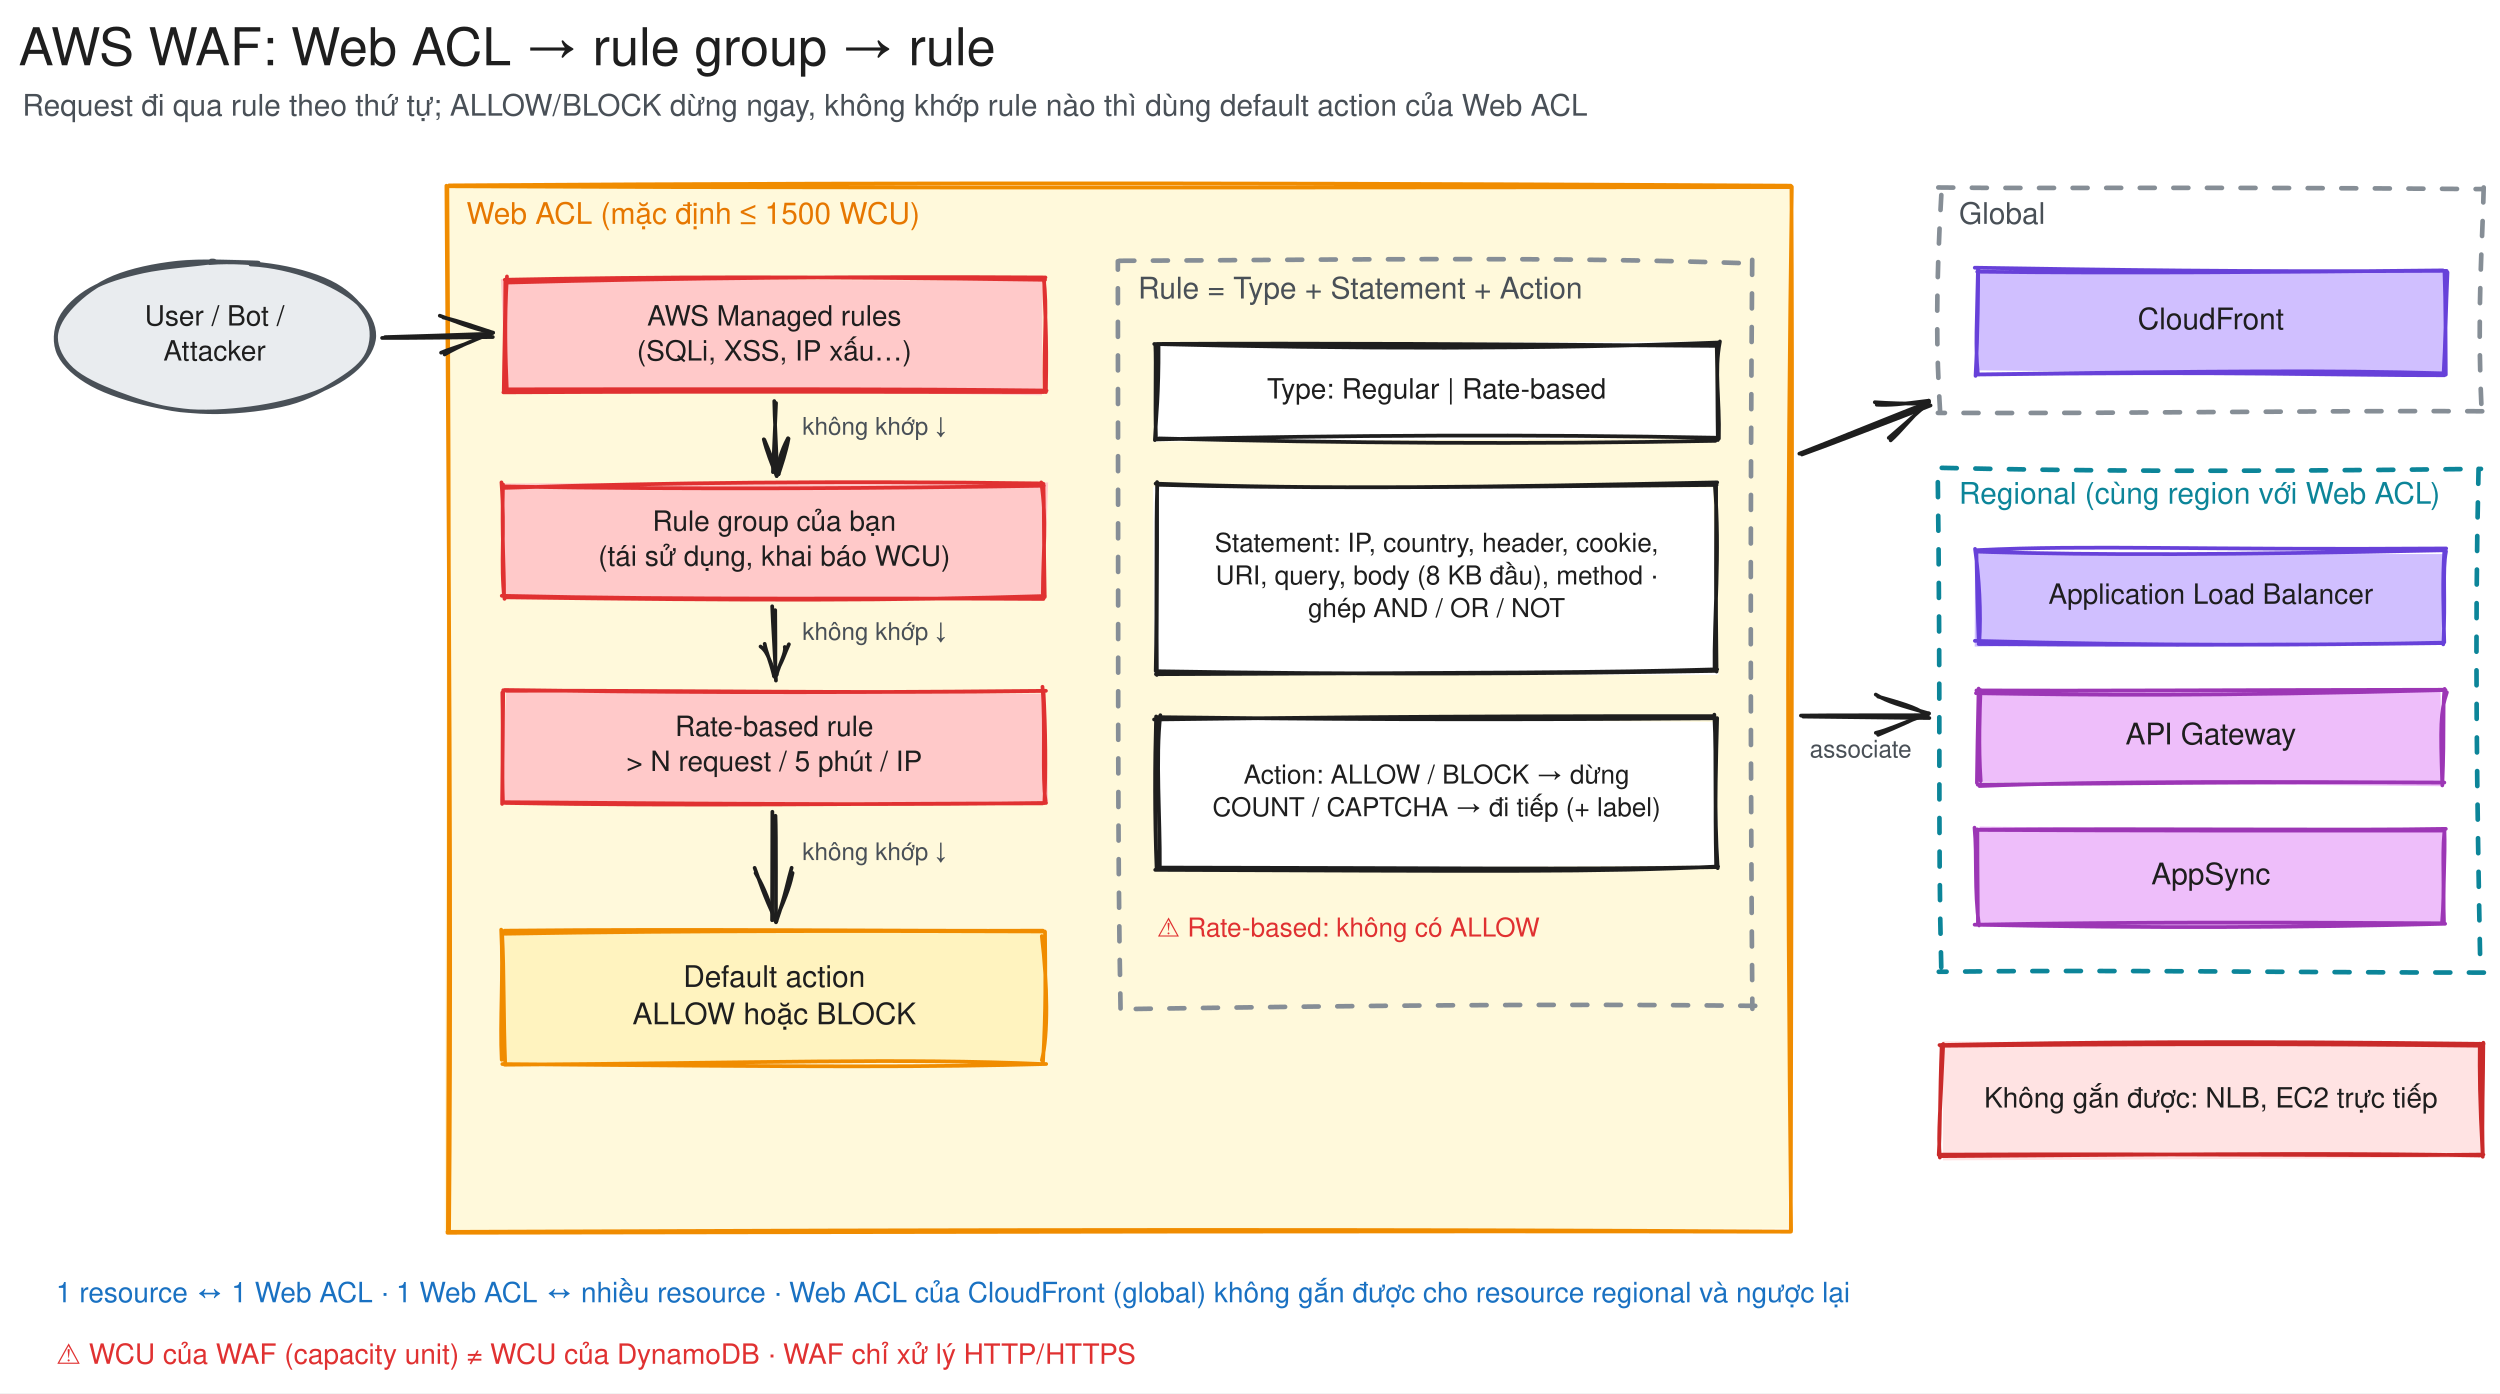
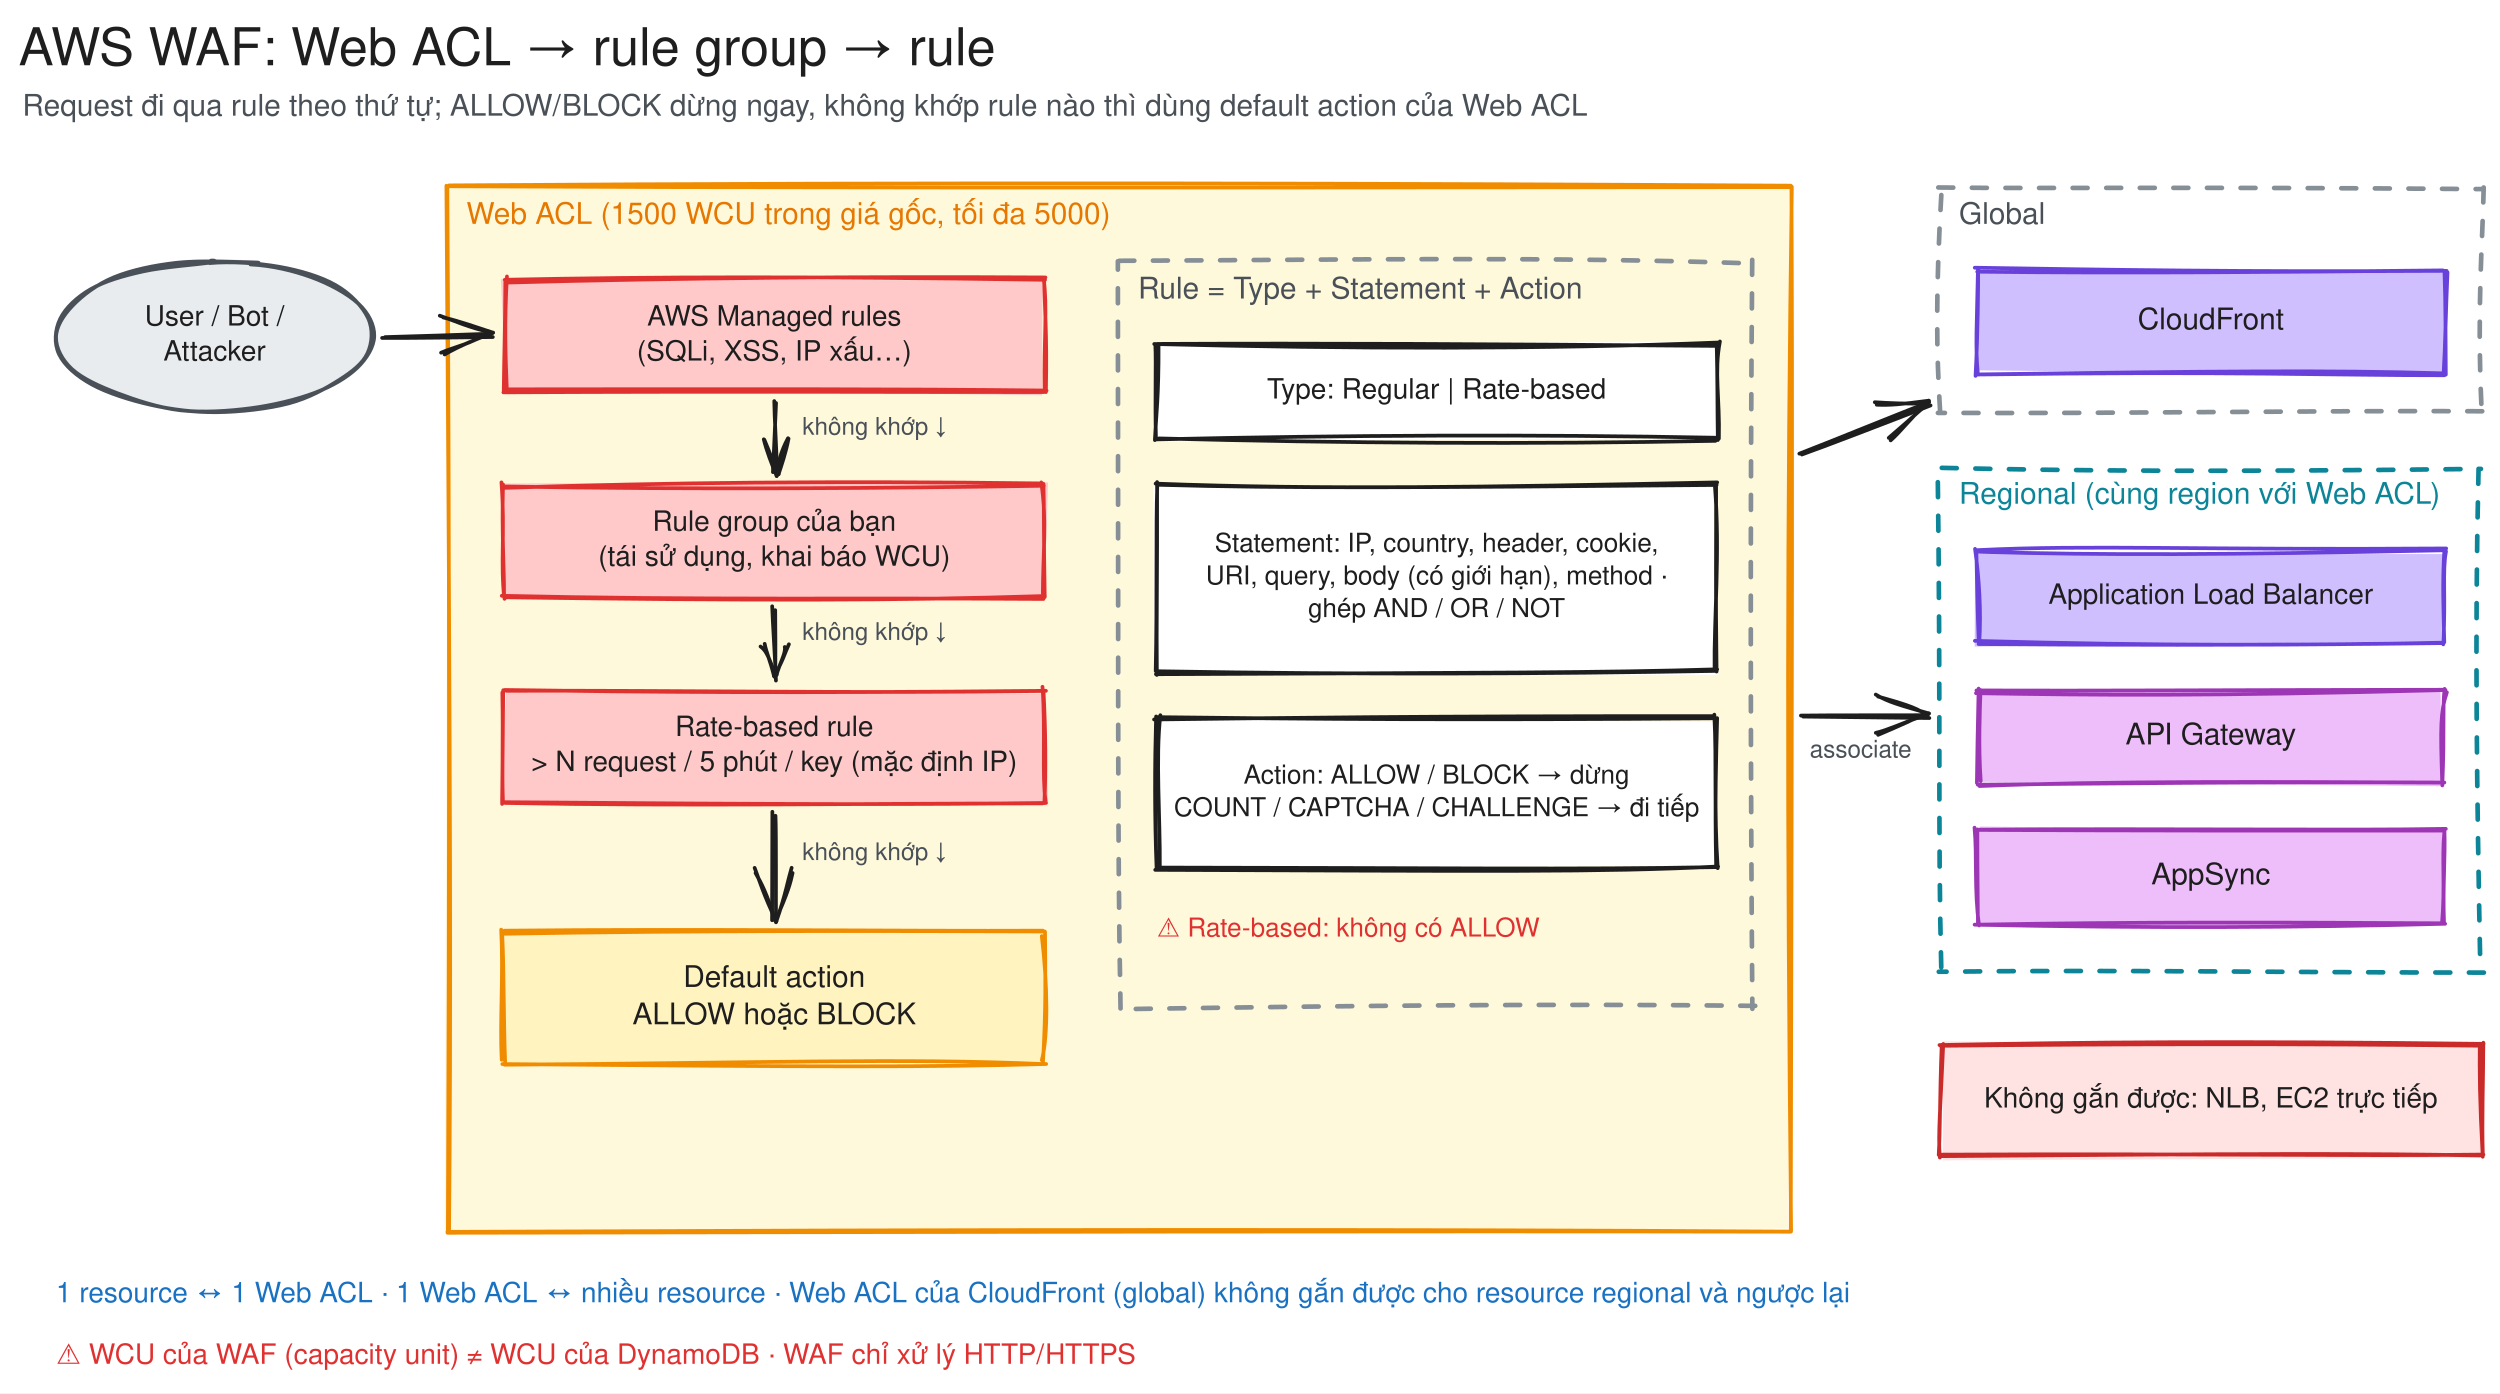
<svg xmlns="http://www.w3.org/2000/svg" version="1.1" viewBox="0 0 1340 746.75" width="1340" height="746.75">
  <defs>
    <style>
      @font-face {
        font-family: "Virgil";
        src: url("https://excalidraw.com/Virgil.woff2");
      }
      @font-face {
        font-family: "Cascadia";
        src: url("https://excalidraw.com/Cascadia.woff2");
      }
    </style>
  </defs>
  <rect x="0" y="0" width="1340" height="746.75" fill="#ffffff" />
  <g transform="translate(10 10) rotate(0 253.68 17.5)">
    <text x="0" y="25" font-family="Helvetica, Segoe UI Emoji" font-size="28px" fill="#1e1e1e" text-anchor="start" style="white-space: pre;" direction="ltr">AWS WAF: Web ACL → rule group → rule</text>
  </g>
  <g transform="translate(12 48) rotate(0 432.48 10)">
    <text x="0" y="14" font-family="Helvetica, Segoe UI Emoji" font-size="16px" fill="#495057" text-anchor="start" style="white-space: pre;" direction="ltr">Request đi qua rule theo thứ tự; ALLOW/BLOCK dừng ngay, không khớp rule nào thì dùng default action của Web ACL</text>
  </g>
  <g stroke-linecap="round" transform="translate(240 100) rotate(0 360 280)">
    <path d="M0.3 0.69 L719.93 1.6 L718.47 558.6 L-1.69 560.15" stroke="none" stroke-width="0" fill="#fff9db" />
    <path d="M0.71 -0.63 C265.1 -2.5, 529.99 -1.63, 719.82 -0.49 M-0.23 -0.16 C157.24 0.62, 314.06 0.67, 719.72 0.33 M720.43 0.13 C717.9 170.63, 717.68 342.27, 720.03 559.57 M720.22 -0.14 C720.8 118.35, 720.58 235.92, 719.85 559.78 M719.72 560.2 C500.3 559.75, 280.24 560.35, -0.15 560.77 M719.97 560.13 C503.43 558.81, 286.75 559.06, -0.17 560.27 M0.71 559.72 C1.64 447.39, 1.64 335.11, -0.73 -0.45 M0.06 559.79 C0.76 379.67, 1.04 199.93, -0.22 -0.09" stroke="#f08c00" stroke-width="2" fill="none" />
  </g>
-   <g transform="translate(250 106) rotate(0 121.04 10)">
-     <text x="0" y="14" font-family="Helvetica, Segoe UI Emoji" font-size="16px" fill="#e67700" text-anchor="start" style="white-space: pre;" direction="ltr">Web ACL (mặc định ≤ 1500 WCU)</text>
+   <g transform="translate(250 106) rotate(0 187.82 10)">
+     <text x="0" y="14" font-family="Helvetica, Segoe UI Emoji" font-size="16px" fill="#e67700" text-anchor="start" style="white-space: pre;" direction="ltr">Web ACL (1500 WCU trong giá gốc, tối đa 5000)</text>
  </g>
  <g stroke-linecap="round" transform="translate(600 140) rotate(0 170 200)">
    <path d="M-0.02 -0.22 C116.21 -0.64, 229.78 -2.67, 339.77 1.23 M339.19 -0.7 C337.98 141.48, 338.33 283.5, 339.27 400.72 M340.79 399.14 C234.73 397.92, 131.56 398.93, -0.98 400.93 M0.61 400.52 C-1.18 309.18, -0.45 218.56, -0.83 0.04" stroke="#868e96" stroke-width="2.5" fill="none" stroke-dasharray="8 10" />
  </g>
  <g transform="translate(610 146) rotate(0 126.08 10)">
    <text x="0" y="14" font-family="Helvetica, Segoe UI Emoji" font-size="16px" fill="#495057" text-anchor="start" style="white-space: pre;" direction="ltr">Rule = Type + Statement + Action</text>
  </g>
  <g stroke-linecap="round" transform="translate(1040 100) rotate(0 145 60)">
    <path d="M-1.06 0.49 C59.9 1.22, 119.54 0.04, 290.45 1.35 M291.26 0.49 C290.68 31.09, 287.59 62.97, 290.08 118.59 M290.46 120.43 C197.22 119.97, 105.68 121.7, -1.28 121.32 M-0.11 120.47 C-2.07 88.94, -2.58 57.07, 0.69 1.84" stroke="#868e96" stroke-width="2.5" fill="none" stroke-dasharray="8 10" />
  </g>
  <g transform="translate(1050 106) rotate(0 22.64 10)">
    <text x="0" y="14" font-family="Helvetica, Segoe UI Emoji" font-size="16px" fill="#495057" text-anchor="start" style="white-space: pre;" direction="ltr">Global</text>
  </g>
  <g stroke-linecap="round" transform="translate(1040 250) rotate(0 145 135)">
    <path d="M0.81 0.77 C73.42 2.41, 145.4 3, 289.78 1.33 M288.51 1.31 C286.33 90.32, 287.68 178.82, 289.46 269.43 M291.35 271.31 C188.65 271.29, 89.97 269.72, -0.8 270.87 M0.51 268.45 C-1.39 196.94, 0.35 126.74, -1.44 -1.46" stroke="#0c8599" stroke-width="2.5" fill="none" stroke-dasharray="8 10" />
  </g>
  <g transform="translate(1050 256) rotate(0 129.2 10)">
    <text x="0" y="14" font-family="Helvetica, Segoe UI Emoji" font-size="16px" fill="#0c8599" text-anchor="start" style="white-space: pre;" direction="ltr">Regional (cùng region với Web ACL)</text>
  </g>
  <g stroke-linecap="round" transform="translate(30 140) rotate(0 85 40)">
    <path d="M64.82 2.03 C75.78 0.05, 89.97 -0.9, 101.77 0.16 C113.56 1.22, 125.85 4.87, 135.6 8.39 C145.35 11.91, 154.41 16.23, 160.26 21.3 C166.12 26.38, 170.28 32.83, 170.73 38.83 C171.18 44.84, 168.06 52.18, 162.97 57.34 C157.89 62.51, 149.78 66.2, 140.25 69.83 C130.72 73.47, 117.86 77.44, 105.8 79.15 C93.74 80.86, 79.94 81.24, 67.9 80.08 C55.85 78.92, 43.37 75.98, 33.53 72.2 C23.68 68.42, 14.29 62.74, 8.83 57.41 C3.37 52.08, 0.89 46, 0.76 40.2 C0.63 34.4, 3.21 27.62, 8.07 22.61 C12.93 17.6, 18.29 14, 29.93 10.14 C41.57 6.27, 67.74 0.82, 77.91 -0.56 C88.08 -1.94, 90.66 1.23, 90.94 1.87 M105.04 0.17 C116.43 0.78, 129.42 5.93, 138.75 9.56 C148.09 13.18, 155.71 16.5, 161.05 21.91 C166.38 27.31, 171.01 36.2, 170.75 41.97 C170.49 47.74, 165.15 51.68, 159.48 56.5 C153.81 61.32, 146.34 67.25, 136.73 70.88 C127.12 74.5, 113.82 77.06, 101.84 78.26 C89.85 79.46, 76.4 79.15, 64.81 78.06 C53.22 76.97, 41.95 75.29, 32.29 71.7 C22.63 68.12, 12.24 61.99, 6.86 56.55 C1.48 51.12, -0.18 44.8, 0.02 39.07 C0.22 33.34, 2.72 27.18, 8.07 22.19 C13.42 17.19, 22.27 12.88, 32.12 9.1 C41.98 5.33, 54.97 1.11, 67.22 -0.45 C79.47 -2.02, 99.37 -0.82, 105.61 -0.31 C111.85 0.2, 105.13 1.78, 104.66 2.59" stroke="none" stroke-width="0" fill="#e9ecef" />
    <path d="M104.25 1.74 C115.91 2.33, 127.2 5.06, 136.84 8.56 C146.47 12.05, 156.43 17.48, 162.06 22.73 C167.69 27.99, 170.72 34.35, 170.6 40.1 C170.48 45.85, 166.66 52.13, 161.34 57.21 C156.02 62.29, 148.2 66.97, 138.68 70.57 C129.16 74.18, 116.2 77.29, 104.2 78.84 C92.21 80.4, 78.6 81.26, 66.71 79.91 C54.82 78.55, 42.54 74.4, 32.86 70.73 C23.18 67.07, 14.12 62.89, 8.64 57.9 C3.17 52.91, -0.03 46.51, 0.03 40.82 C0.09 35.13, 3.81 29.11, 9 23.74 C14.19 18.37, 21.82 12.41, 31.15 8.59 C40.49 4.77, 52.74 2.15, 65.03 0.82 C77.32 -0.51, 97.95 0.48, 104.88 0.61 C111.81 0.75, 107.04 0.84, 106.62 1.63 M82.28 1.03 C93.61 0.01, 108.1 0.98, 119.39 2.95 C130.67 4.93, 142.01 8.29, 149.99 12.88 C157.97 17.47, 164.44 24.41, 167.27 30.49 C170.09 36.58, 169.53 43.86, 166.94 49.4 C164.35 54.93, 158.76 59.24, 151.72 63.71 C144.68 68.18, 135.58 73.34, 124.69 76.22 C113.81 79.09, 98.67 80.8, 86.42 80.94 C74.16 81.08, 62.36 79.55, 51.15 77.07 C39.95 74.59, 27.43 70.58, 19.18 66.05 C10.93 61.53, 4.49 55.79, 1.67 49.93 C-1.15 44.06, -0.58 36.68, 2.27 30.85 C5.11 25.01, 11.33 19.15, 18.75 14.92 C26.16 10.69, 36.09 7.81, 46.76 5.45 C57.42 3.09, 76.72 1.67, 82.74 0.75 C88.75 -0.18, 82.5 -0.73, 82.85 -0.11" stroke="#495057" stroke-width="2" fill="none" />
  </g>
  <g transform="translate(71.275 161.25) rotate(0 43.725 18.75)">
    <text x="43.725" y="13.25" font-family="Helvetica, Segoe UI Emoji" font-size="15px" fill="#1e1e1e" text-anchor="middle" style="white-space: pre;" direction="ltr">User / Bot /</text>
    <text x="43.725" y="32" font-family="Helvetica, Segoe UI Emoji" font-size="15px" fill="#1e1e1e" text-anchor="middle" style="white-space: pre;" direction="ltr">Attacker</text>
  </g>
  <g stroke-linecap="round" transform="translate(270 150) rotate(0 145 30)">
    <path d="M-1.52 -0.38 L288.86 0.41 L288.48 61.85 L1.04 58.4" stroke="none" stroke-width="0" fill="#ffc9c9" />
    <path d="M1.14 1.47 C95.73 -1.1, 190.72 -1.87, 290.36 -1.29 M0.56 -0.05 C81.82 -1.69, 162.56 -1.9, 290.14 -0.03 M289.36 -0.87 C291.52 14.74, 289.48 31.2, 289.89 59.43 M289.66 -0.57 C289.82 14.31, 291.3 27.21, 290.6 60.17 M290.95 59.33 C210.04 58.43, 130.67 58.54, 1.31 58.68 M289.59 60.15 C209.73 60.18, 128.8 59.67, -0.19 60.3 M1.67 59.19 C0.96 41.27, 0.26 22.99, 1.73 -1.82 M0.02 59.28 C0.19 42.5, 0.76 25.03, 0.87 0.38" stroke="#e03131" stroke-width="2" fill="none" />
  </g>
  <g transform="translate(345.7 161.25) rotate(0 69.3 18.75)">
    <text x="69.3" y="13.25" font-family="Helvetica, Segoe UI Emoji" font-size="15px" fill="#1e1e1e" text-anchor="middle" style="white-space: pre;" direction="ltr">AWS Managed rules</text>
    <text x="69.3" y="32" font-family="Helvetica, Segoe UI Emoji" font-size="15px" fill="#1e1e1e" text-anchor="middle" style="white-space: pre;" direction="ltr">(SQLi, XSS, IP xấu…)</text>
  </g>
  <g stroke-linecap="round" transform="translate(270 260) rotate(0 145 30)">
    <path d="M-0.84 -0.89 L291.79 -1.41 L289.71 60.32 L-1.25 59.97" stroke="none" stroke-width="0" fill="#ffc9c9" />
    <path d="M0.82 1.49 C87.16 -1.36, 173.27 -2.33, 288.75 -0.89 M-0.26 0.74 C104.09 2.56, 207.88 1.67, 289.49 0.36 M288.09 -1.43 C291.2 18.73, 289.06 35.55, 288.96 58.09 M289.3 -0.65 C289.68 12.53, 289.32 25.24, 289.98 60.04 M289.28 61.04 C195.69 60.37, 101.42 61.73, -1.06 59.34 M290.06 59.46 C211.08 61.99, 133 61.95, 0.4 60.15 M0.42 60.98 C-1.95 42.44, 0.82 25.42, -1.22 -1.45 M0.16 59.04 C0.24 43.81, -1.13 27.64, -0.39 -0.35" stroke="#e03131" stroke-width="2" fill="none" />
  </g>
  <g transform="translate(321.625 271.25) rotate(0 93.375 18.75)">
    <text x="93.375" y="13.25" font-family="Helvetica, Segoe UI Emoji" font-size="15px" fill="#1e1e1e" text-anchor="middle" style="white-space: pre;" direction="ltr">Rule group của bạn</text>
    <text x="93.375" y="32" font-family="Helvetica, Segoe UI Emoji" font-size="15px" fill="#1e1e1e" text-anchor="middle" style="white-space: pre;" direction="ltr">(tái sử dụng, khai báo WCU)</text>
  </g>
  <g stroke-linecap="round" transform="translate(270 370) rotate(0 145 30)">
    <path d="M1.29 1.03 L290.25 1.79 L291.82 60.1 L-1.82 59.66" stroke="none" stroke-width="0" fill="#ffc9c9" />
    <path d="M1.39 0.26 C94.81 -0.05, 189.2 1.75, 289.16 0.35 M0.5 -0.17 C76.16 0.95, 152.35 1.6, 290.62 0.28 M288.77 -1.89 C290.48 21.04, 288.43 46.1, 290.44 59.43 M289.28 -0.04 C290.47 21.63, 290.64 43.39, 289.78 60.47 M288.82 60.62 C192.26 60.65, 96.34 62.22, 0.63 60.38 M290.67 60.37 C223.33 61.28, 155.98 61.19, -0.2 59.97 M-0.43 59.54 C-1.05 43.24, -0.24 26.6, -0.75 1.2 M-0.86 60.9 C-0.6 39.56, -0.48 17.98, -0.27 -0.05" stroke="#e03131" stroke-width="2" fill="none" />
  </g>
-   <g transform="translate(328 381.25) rotate(0 87 18.75)">
-     <text x="87" y="13.25" font-family="Helvetica, Segoe UI Emoji" font-size="15px" fill="#1e1e1e" text-anchor="middle" style="white-space: pre;" direction="ltr">Rate-based rule</text>
-     <text x="87" y="32" font-family="Helvetica, Segoe UI Emoji" font-size="15px" fill="#1e1e1e" text-anchor="middle" style="white-space: pre;" direction="ltr">&gt; N request / 5 phút / IP</text>
+   <g transform="translate(275.8 381.25) rotate(0 139.2 18.75)">
+     <text x="139.2" y="13.25" font-family="Helvetica, Segoe UI Emoji" font-size="15px" fill="#1e1e1e" text-anchor="middle" style="white-space: pre;" direction="ltr">Rate-based rule</text>
+     <text x="139.2" y="32" font-family="Helvetica, Segoe UI Emoji" font-size="15px" fill="#1e1e1e" text-anchor="middle" style="white-space: pre;" direction="ltr">&gt; N request / 5 phút / key (mặc định IP)</text>
  </g>
  <g stroke-linecap="round" transform="translate(270 500) rotate(0 145 35)">
    <path d="M0.92 -1.95 L289.22 -0.27 L289.42 69.1 L-0.68 70.49" stroke="none" stroke-width="0" fill="#fff3bf" />
    <path d="M0.38 -1.16 C106.91 -2.23, 214.94 -0.79, 288.97 -1.17 M-0.49 0.5 C105.44 -1.41, 210.6 -0.98, 289.99 -0.73 M288.4 1.75 C291.53 27.47, 291.84 55, 288.43 68.27 M290.13 -0.56 C290.32 21.23, 290.69 41.02, 289.03 69.45 M289.64 70.36 C213.1 66.98, 138.66 69.81, 0.53 70.69 M290.75 70.3 C230.02 72.04, 170.7 71.91, -0.74 70.35 M-1.08 68.04 C-2.16 47.8, -0.08 21.97, -1.37 -1.71 M0.79 70.33 C-0.2 45.1, 0.19 21.59, -0.81 0.18" stroke="#f08c00" stroke-width="2" fill="none" />
  </g>
  <g transform="translate(340.68 515) rotate(0 74.32 20)">
    <text x="74.32" y="14" font-family="Helvetica, Segoe UI Emoji" font-size="16px" fill="#1e1e1e" text-anchor="middle" style="white-space: pre;" direction="ltr">Default action</text>
    <text x="74.32" y="34" font-family="Helvetica, Segoe UI Emoji" font-size="16px" fill="#1e1e1e" text-anchor="middle" style="white-space: pre;" direction="ltr">ALLOW hoặc BLOCK</text>
  </g>
  <g stroke-linecap="round" transform="translate(620 185) rotate(0 150 25)">
    <path d="M0.22 -0.55 L298.9 -2 L300.61 49.67 L-0.9 51.76" stroke="none" stroke-width="0" fill="#ffffff" />
    <path d="M-1.33 -0.61 C103.48 2.06, 208.81 2.28, 301.24 -1.42 M0.21 -0.66 C88.78 -1.09, 177.2 -0.61, 300.33 0.4 M301.88 -1.98 C298.7 14.12, 301.86 28.8, 301.31 50.08 M300.16 -0.26 C300.61 16.31, 300.5 35.33, 300.76 50.86 M299.47 51.29 C199.33 53.23, 99.42 52.56, 1.23 49.99 M300.27 49.63 C200.98 47.74, 101.29 48.2, -0.59 50.53 M-0.98 50.9 C-0.4 38.5, 1.13 26.83, 0.97 -0.03 M-0.43 49.45 C-1 30.06, -0.23 10.16, -0.74 -0.43" stroke="#1e1e1e" stroke-width="2" fill="none" />
  </g>
  <g transform="translate(674.975 200.625) rotate(0 95.025 9.375)">
    <text x="95.025" y="13" font-family="Helvetica, Segoe UI Emoji" font-size="15px" fill="#1e1e1e" text-anchor="middle" style="white-space: pre;" direction="ltr">Type: Regular | Rate-based</text>
  </g>
  <g stroke-linecap="round" transform="translate(620 260) rotate(0 150 50)">
    <path d="M-1.99 0.79 L298.06 1.36 L300.95 101.8 L-1.38 101.2" stroke="none" stroke-width="0" fill="#ffffff" />
    <path d="M-0.59 -0.78 C89.01 2.57, 176 1.13, 300.42 -1.44 M0.73 -0.16 C69.59 1.83, 139.89 1.4, 300.1 -0.07 M299.16 -0.12 C302.07 36.47, 298.62 71.63, 299.02 99.52 M299.83 0.92 C299.97 28.76, 299.46 56.52, 300.08 99.96 M300.4 98.75 C239.8 100.61, 179.72 100.57, -0.43 101.37 M300.12 99.6 C206.94 101.19, 113.83 101.72, -0.14 99.78 M0.07 101.77 C-0.25 74.94, 0.35 49.85, 0.2 -1.6 M-0.54 99.68 C0.27 61.75, -0.51 21.64, 0.28 0.66" stroke="#1e1e1e" stroke-width="2" fill="none" />
  </g>
-   <g transform="translate(639.8 283.75) rotate(0 130.2 26.25)">
-     <text x="130.2" y="12" font-family="Helvetica, Segoe UI Emoji" font-size="14px" fill="#1e1e1e" text-anchor="middle" style="white-space: pre;" direction="ltr">Statement: IP, country, header, cookie,</text>
-     <text x="130.2" y="29.5" font-family="Helvetica, Segoe UI Emoji" font-size="14px" fill="#1e1e1e" text-anchor="middle" style="white-space: pre;" direction="ltr">URI, query, body (8 KB đầu), method ·</text>
-     <text x="130.2" y="47" font-family="Helvetica, Segoe UI Emoji" font-size="14px" fill="#1e1e1e" text-anchor="middle" style="white-space: pre;" direction="ltr">ghép AND / OR / NOT</text>
+   <g transform="translate(636.46 283.75) rotate(0 133.54 26.25)">
+     <text x="133.54" y="12" font-family="Helvetica, Segoe UI Emoji" font-size="14px" fill="#1e1e1e" text-anchor="middle" style="white-space: pre;" direction="ltr">Statement: IP, country, header, cookie,</text>
+     <text x="133.54" y="29.5" font-family="Helvetica, Segoe UI Emoji" font-size="14px" fill="#1e1e1e" text-anchor="middle" style="white-space: pre;" direction="ltr">URI, query, body (có giới hạn), method ·</text>
+     <text x="133.54" y="47" font-family="Helvetica, Segoe UI Emoji" font-size="14px" fill="#1e1e1e" text-anchor="middle" style="white-space: pre;" direction="ltr">ghép AND / OR / NOT</text>
  </g>
  <g stroke-linecap="round" transform="translate(620 385) rotate(0 150 40)">
    <path d="M0.61 -0.38 L298.59 1.97 L301.55 78.98 L1.8 80.41" stroke="none" stroke-width="0" fill="#ffffff" />
    <path d="M-1.42 0.64 C68.62 -0.21, 139.61 -1.24, 298.75 -1.16 M-0.18 -0.61 C81.84 0.38, 163.35 1.09, 299.39 -0.01 M298.88 -1.95 C300.22 24.64, 298.61 48.48, 300.69 80.34 M300.39 -0.08 C299.83 21.4, 299.12 42.81, 299.86 79.83 M300.91 79.44 C238.18 82.63, 176.43 81.88, -0.8 81.24 M300.73 79.76 C225.39 81.2, 150.69 80.19, 0.57 80.02 M1.66 80.23 C1.88 52.47, -0.7 21.24, 1.95 -1.65 M-0.05 80.98 C-1.14 52.48, -1.06 24.94, -0.33 -0.97" stroke="#1e1e1e" stroke-width="2" fill="none" />
  </g>
-   <g transform="translate(652.82 407.5) rotate(0 117.18 17.5)">
-     <text x="117.18" y="12.5" font-family="Helvetica, Segoe UI Emoji" font-size="14px" fill="#1e1e1e" text-anchor="middle" style="white-space: pre;" direction="ltr">Action: ALLOW / BLOCK → dừng</text>
-     <text x="117.18" y="30" font-family="Helvetica, Segoe UI Emoji" font-size="14px" fill="#1e1e1e" text-anchor="middle" style="white-space: pre;" direction="ltr">COUNT / CAPTCHA → đi tiếp (+ label)</text>
+   <g transform="translate(646.12 407.5) rotate(0 123.88 17.5)">
+     <text x="123.88" y="12.5" font-family="Helvetica, Segoe UI Emoji" font-size="14px" fill="#1e1e1e" text-anchor="middle" style="white-space: pre;" direction="ltr">Action: ALLOW / BLOCK → dừng</text>
+     <text x="123.88" y="30" font-family="Helvetica, Segoe UI Emoji" font-size="14px" fill="#1e1e1e" text-anchor="middle" style="white-space: pre;" direction="ltr">COUNT / CAPTCHA / CHALLENGE → đi tiếp</text>
  </g>
  <g stroke-linecap="round" transform="translate(1060 145) rotate(0 125 27.5)">
    <path d="M-0.06 1.49 L250.02 0.98 L251.65 56.07 L-0.33 53.5" stroke="none" stroke-width="0" fill="#d0bfff" />
    <path d="M-1.53 -1.51 C68.78 -0.4, 139.46 0.81, 251.4 0.19 M-0.2 0.65 C80.5 1.55, 160.9 0.85, 249.39 -0.07 M251.86 0.96 C251 19.59, 250.66 41.2, 249.78 55.08 M250.24 0.56 C250.91 18.18, 250.78 37.63, 250.95 55.81 M250.22 56.14 C192.21 56.21, 135.43 53.88, -0.45 55.75 M249.37 55.1 C189.35 53.33, 127.27 53.92, 0.53 55.68 M-1.11 56.47 C0.22 32.03, 0.26 9.26, 0.32 -0.92 M0.09 54.85 C-1.28 41.08, -0.37 28.62, 0.18 -0.53" stroke="#6741d9" stroke-width="2" fill="none" />
  </g>
  <g transform="translate(1142.68 162.5) rotate(0 42.32 10)">
    <text x="42.32" y="14" font-family="Helvetica, Segoe UI Emoji" font-size="16px" fill="#1e1e1e" text-anchor="middle" style="white-space: pre;" direction="ltr">CloudFront</text>
  </g>
  <g stroke-linecap="round" transform="translate(1060 295) rotate(0 125 25)">
    <path d="M-1.38 1.96 L250.36 1.99 L248.62 48.6 L-1.56 51.57" stroke="none" stroke-width="0" fill="#d0bfff" />
    <path d="M-0.16 -0.12 C59.21 -3.07, 118.55 -0.08, 251.15 -1.03 M0.5 0.76 C67.35 2.67, 133.63 2.43, 250.31 -0.06 M251.07 0.51 C249.02 11.16, 250.99 25.29, 249.58 50.38 M250.2 -0.33 C249.04 16.79, 249.72 31.73, 250.13 49.28 M248.52 49.49 C173.99 50.86, 98.73 51.31, -1.47 48.49 M249.22 49.7 C150.94 51.01, 51.55 50.71, 0.53 50.2 M0.85 50.16 C2 32.62, 0.75 14.32, -1.38 -0.8 M0.62 49.28 C-0.04 34.45, -0.31 17.22, -0.67 0.07" stroke="#6741d9" stroke-width="2" fill="none" />
  </g>
  <g transform="translate(1093.8 310.625) rotate(0 91.2 9.375)">
    <text x="91.2" y="13" font-family="Helvetica, Segoe UI Emoji" font-size="15px" fill="#1e1e1e" text-anchor="middle" style="white-space: pre;" direction="ltr">Application Load Balancer</text>
  </g>
  <g stroke-linecap="round" transform="translate(1060 370) rotate(0 125 25)">
    <path d="M-0.02 -0.77 L248.14 -0.15 L248.7 51.42 L-0.06 49.04" stroke="none" stroke-width="0" fill="#eebefa" />
    <path d="M-0.88 1.55 C62.45 2.59, 121.5 3.3, 250.78 -0.14 M-0.63 0.09 C62.42 0.34, 124.99 -0.14, 249.39 -0.29 M251.53 1.1 C248 11.41, 248.06 20.37, 249 48.5 M250.29 -0.76 C249.09 9.91, 250.36 19.63, 249.08 50.98 M248.68 49.48 C158.97 49.01, 66.62 48.53, 1.01 51.33 M250.17 49.44 C154.1 48.91, 56.78 50.09, 0.06 50.59 M1.66 48.64 C0.35 29.35, 1.19 11.33, 1.57 -0.15 M-0.38 49.64 C-0.17 35.12, 0.03 20.5, 0.54 -0.91" stroke="#9c36b5" stroke-width="2" fill="none" />
  </g>
  <g transform="translate(1137 385) rotate(0 48 10)">
    <text x="48" y="14" font-family="Helvetica, Segoe UI Emoji" font-size="16px" fill="#1e1e1e" text-anchor="middle" style="white-space: pre;" direction="ltr">API Gateway</text>
  </g>
  <g stroke-linecap="round" transform="translate(1060 445) rotate(0 125 25)">
    <path d="M1.07 -1.99 L249.76 1.01 L250.55 50.45 L1.15 51.55" stroke="none" stroke-width="0" fill="#eebefa" />
    <path d="M0.93 -0.28 C99.34 -1.08, 197.44 0.28, 250.96 -0.74 M-0.02 -0.16 C78.21 0.24, 155.42 0.24, 250.26 0.2 M250.13 1.49 C248.81 14.63, 250.65 30.71, 248.9 50.08 M250.21 -0.69 C250.74 15.21, 249.25 29.01, 249.98 49.58 M250.59 50.14 C171.2 52.23, 92.54 52.61, -1.6 50.63 M250.2 49.89 C166.15 49.4, 81.85 49.09, -0.17 50.63 M0.78 51.04 C-1.9 31.91, -0.2 14.07, -1.66 -1.37 M0.17 50.29 C0.2 37.75, -0.07 25.36, -0.06 -0.45" stroke="#9c36b5" stroke-width="2" fill="none" />
  </g>
  <g transform="translate(1153.56 460) rotate(0 31.44 10)">
    <text x="31.44" y="14" font-family="Helvetica, Segoe UI Emoji" font-size="16px" fill="#1e1e1e" text-anchor="middle" style="white-space: pre;" direction="ltr">AppSync</text>
  </g>
  <g stroke-linecap="round" transform="translate(1040 560) rotate(0 145 30)">
    <path d="M1.38 -1.87 L290.29 0.84 L290.7 60.5 L1.41 61.98" stroke="none" stroke-width="0" fill="#ffe3e3" />
    <path d="M-0.44 0.15 C78.39 -1.43, 155.3 -2.12, 291.21 -0.49 M0.15 0.55 C98.45 -0.52, 196.79 -0.6, 289.47 0.5 M291.07 -1.11 C291.01 19.77, 290.19 40.21, 290.8 58.92 M289.15 -0.59 C289.03 14.8, 289.05 29.27, 290.75 60.02 M291.1 58.85 C220.89 59.79, 149.94 58.21, -0.69 58.89 M289.27 59.33 C227.57 58.14, 164.62 58.34, 0.12 59.7 M-0.24 60.43 C-1.32 48, 0.15 33.13, 1.58 -0.43 M-0.85 59.04 C0.03 44.42, -0.36 28.72, 0.75 0.03" stroke="#c92a2a" stroke-width="2" fill="none" />
  </g>
  <g transform="translate(1060.5 580.625) rotate(0 124.5 9.375)">
    <text x="124.5" y="13" font-family="Helvetica, Segoe UI Emoji" font-size="15px" fill="#1e1e1e" text-anchor="middle" style="white-space: pre;" direction="ltr">Không gắn được: NLB, EC2 trực tiếp</text>
  </g>
  <g stroke-linecap="round">
    <g transform="translate(206 180) rotate(0 29 0)">
      <path d="M-1.2 1.14 C8.4 1.28, 48.4 0.76, 58.15 0.65 M0.38 0.7 C9.78 0.5, 47.38 -0.75, 57.28 -1.14" stroke="#1e1e1e" stroke-width="2" fill="none" />
    </g>
    <g transform="translate(206 180) rotate(0 29 0)">
      <path d="M32.31 10 C40.8 5.06, 49.81 1.61, 58.26 -1.68 M30.42 9.04 C37.5 5.99, 46.11 4.5, 56.41 -2.07" stroke="#1e1e1e" stroke-width="2" fill="none" />
    </g>
    <g transform="translate(206 180) rotate(0 29 0)">
      <path d="M31.6 -9.83 C40.32 -7.89, 49.57 -4.48, 58.26 -1.68 M29.72 -10.79 C37.12 -8.28, 45.93 -4.21, 56.41 -2.07" stroke="#1e1e1e" stroke-width="2" fill="none" />
    </g>
  </g>
  <g stroke-linecap="round">
    <g transform="translate(415 216) rotate(0 0 19)">
      <path d="M0.96 0.01 C0.66 6.03, -0.36 30.89, -0.7 37.07 M0.01 -1.03 C0 5.04, 1.44 31.62, 1.64 38.12" stroke="#1e1e1e" stroke-width="2" fill="none" />
    </g>
    <g transform="translate(415 216) rotate(0 0 19)">
      <path d="M-5.61 19.46 C-4.11 25.69, -1.2 33.13, 1.3 39.13 M-5.33 19.67 C-2.16 26.87, -0.07 33.87, 2.3 38.18" stroke="#1e1e1e" stroke-width="2" fill="none" />
    </g>
    <g transform="translate(415 216) rotate(0 0 19)">
      <path d="M7.37 18.89 C3.78 25.45, 1.58 33.11, 1.3 39.13 M7.65 19.1 C6.23 26.62, 3.73 33.82, 2.3 38.18" stroke="#1e1e1e" stroke-width="2" fill="none" />
    </g>
  </g>
  <g stroke-linecap="round">
    <g transform="translate(415 326) rotate(0 0 19)">
      <path d="M-1.11 -1.03 C-0.96 5.51, 0.79 32.32, 0.9 38.79 M0.51 1.05 C0.58 7.29, 0.76 30.76, 0.43 37.08" stroke="#1e1e1e" stroke-width="2" fill="none" />
    </g>
    <g transform="translate(415 326) rotate(0 0 19)">
      <path d="M-7.36 20.53 C-2.71 23.81, -2.48 29.98, 1.23 35.72 M-5.14 19.09 C-4.27 23.79, -2.14 28.06, -0.11 36.39" stroke="#1e1e1e" stroke-width="2" fill="none" />
    </g>
    <g transform="translate(415 326) rotate(0 0 19)">
      <path d="M5.63 20.78 C6.39 23.86, 2.74 29.96, 1.23 35.72 M7.85 19.33 C5.67 23.89, 4.75 28.1, -0.11 36.39" stroke="#1e1e1e" stroke-width="2" fill="none" />
    </g>
  </g>
  <g stroke-linecap="round">
    <g transform="translate(415 436) rotate(0 0 29)">
      <path d="M-1.01 -0.89 C-1.02 8.61, -1.17 47.49, -1.17 57.23 M0.66 1.26 C1.09 10.87, 0.81 48.8, 0.93 58.36" stroke="#1e1e1e" stroke-width="2" fill="none" />
    </g>
    <g transform="translate(415 436) rotate(0 0 29)">
      <path d="M-10.52 29.17 C-8.18 35.23, -5.55 44.09, 1.13 57.78 M-10.02 31.96 C-7 37.25, -4.13 42.41, 0.55 57.53" stroke="#1e1e1e" stroke-width="2" fill="none" />
    </g>
    <g transform="translate(415 436) rotate(0 0 29)">
      <path d="M9.32 29.14 C7.5 35.04, 5.99 43.9, 1.13 57.78 M9.82 31.93 C8.69 37.14, 7.41 42.32, 0.55 57.53" stroke="#1e1e1e" stroke-width="2" fill="none" />
    </g>
  </g>
  <g stroke-linecap="round">
    <g transform="translate(965.616 242.5034) rotate(0 34.384 -12.93074)">
      <path d="M0.19 1.12 C11.8 -2.95, 57.62 -20.6, 69.16 -25.18 M-1.17 0.66 C10.35 -3.69, 56.71 -22.62, 68.42 -26.95" stroke="#1e1e1e" stroke-width="2" fill="none" />
    </g>
    <g transform="translate(965.616 242.5034) rotate(0 34.384 -12.93074)">
      <path d="M47.78 -6.46 C53.03 -11.13, 56.91 -16.58, 68.2 -27.74 M46.75 -7.8 C52.6 -12.74, 58.3 -17.85, 67.66 -26.22" stroke="#1e1e1e" stroke-width="2" fill="none" />
    </g>
    <g transform="translate(965.616 242.5034) rotate(0 34.384 -12.93074)">
      <path d="M40.3 -25.57 C47.38 -25.27, 53.21 -25.75, 68.2 -27.74 M39.27 -26.91 C47.1 -26.39, 54.94 -26.05, 67.66 -26.22" stroke="#1e1e1e" stroke-width="2" fill="none" />
    </g>
  </g>
  <g stroke-linecap="round">
    <g transform="translate(965.9998 383.1282) rotate(0 34.00022 0.2906002)">
      <path d="M0.49 0.96 C11.72 1.12, 56.91 1.61, 68.13 1.74 M-0.71 0.42 C10.3 0.21, 55.97 0.29, 67.25 0.23" stroke="#1e1e1e" stroke-width="2" fill="none" />
    </g>
    <g transform="translate(965.9998 383.1282) rotate(0 34.00022 0.2906002)">
      <path d="M40.67 10.75 C51.21 6.32, 61.51 1.68, 65.38 -0.54 M39.44 9.67 C45.65 8.3, 52.27 5.03, 67.89 -0.71" stroke="#1e1e1e" stroke-width="2" fill="none" />
    </g>
    <g transform="translate(965.9998 383.1282) rotate(0 34.00022 0.2906002)">
      <path d="M40.64 -9.78 C51.32 -6.72, 61.64 -3.88, 65.38 -0.54 M39.4 -10.85 C45.55 -7.07, 52.18 -5.19, 67.89 -0.71" stroke="#1e1e1e" stroke-width="2" fill="none" />
    </g>
  </g>
  <g transform="translate(430 222) rotate(0 38.09 8.125)">
    <text x="0" y="11" font-family="Helvetica, Segoe UI Emoji" font-size="13px" fill="#495057" text-anchor="start" style="white-space: pre;" direction="ltr">không khớp ↓</text>
  </g>
  <g transform="translate(430 332) rotate(0 38.09 8.125)">
    <text x="0" y="11" font-family="Helvetica, Segoe UI Emoji" font-size="13px" fill="#495057" text-anchor="start" style="white-space: pre;" direction="ltr">không khớp ↓</text>
  </g>
  <g transform="translate(430 450) rotate(0 38.09 8.125)">
    <text x="0" y="11" font-family="Helvetica, Segoe UI Emoji" font-size="13px" fill="#495057" text-anchor="start" style="white-space: pre;" direction="ltr">không khớp ↓</text>
  </g>
  <g transform="translate(620 490) rotate(0 101.36 8.75)">
    <text x="0" y="12" font-family="Helvetica, Segoe UI Emoji" font-size="14px" fill="#e03131" text-anchor="start" style="white-space: pre;" direction="ltr">⚠ Rate-based: không có ALLOW</text>
  </g>
  <g transform="translate(970 395) rotate(0 29.51 8.125)">
    <text x="0" y="11" font-family="Helvetica, Segoe UI Emoji" font-size="13px" fill="#495057" text-anchor="start" style="white-space: pre;" direction="ltr">associate</text>
  </g>
  <g transform="translate(30 685) rotate(0 487.5 9.375)">
    <text x="0" y="13" font-family="Helvetica, Segoe UI Emoji" font-size="15px" fill="#1971c2" text-anchor="start" style="white-space: pre;" direction="ltr">1 resource ↔ 1 Web ACL · 1 Web ACL ↔ nhiều resource · Web ACL của CloudFront (global) không gắn được cho resource regional và ngược lại</text>
  </g>
  <g transform="translate(30 718) rotate(0 288.15 9.375)">
    <text x="0" y="13" font-family="Helvetica, Segoe UI Emoji" font-size="15px" fill="#e03131" text-anchor="start" style="white-space: pre;" direction="ltr">⚠ WCU của WAF (capacity unit) ≠ WCU của DynamoDB · WAF chỉ xử lý HTTP/HTTPS</text>
  </g>
</svg>
